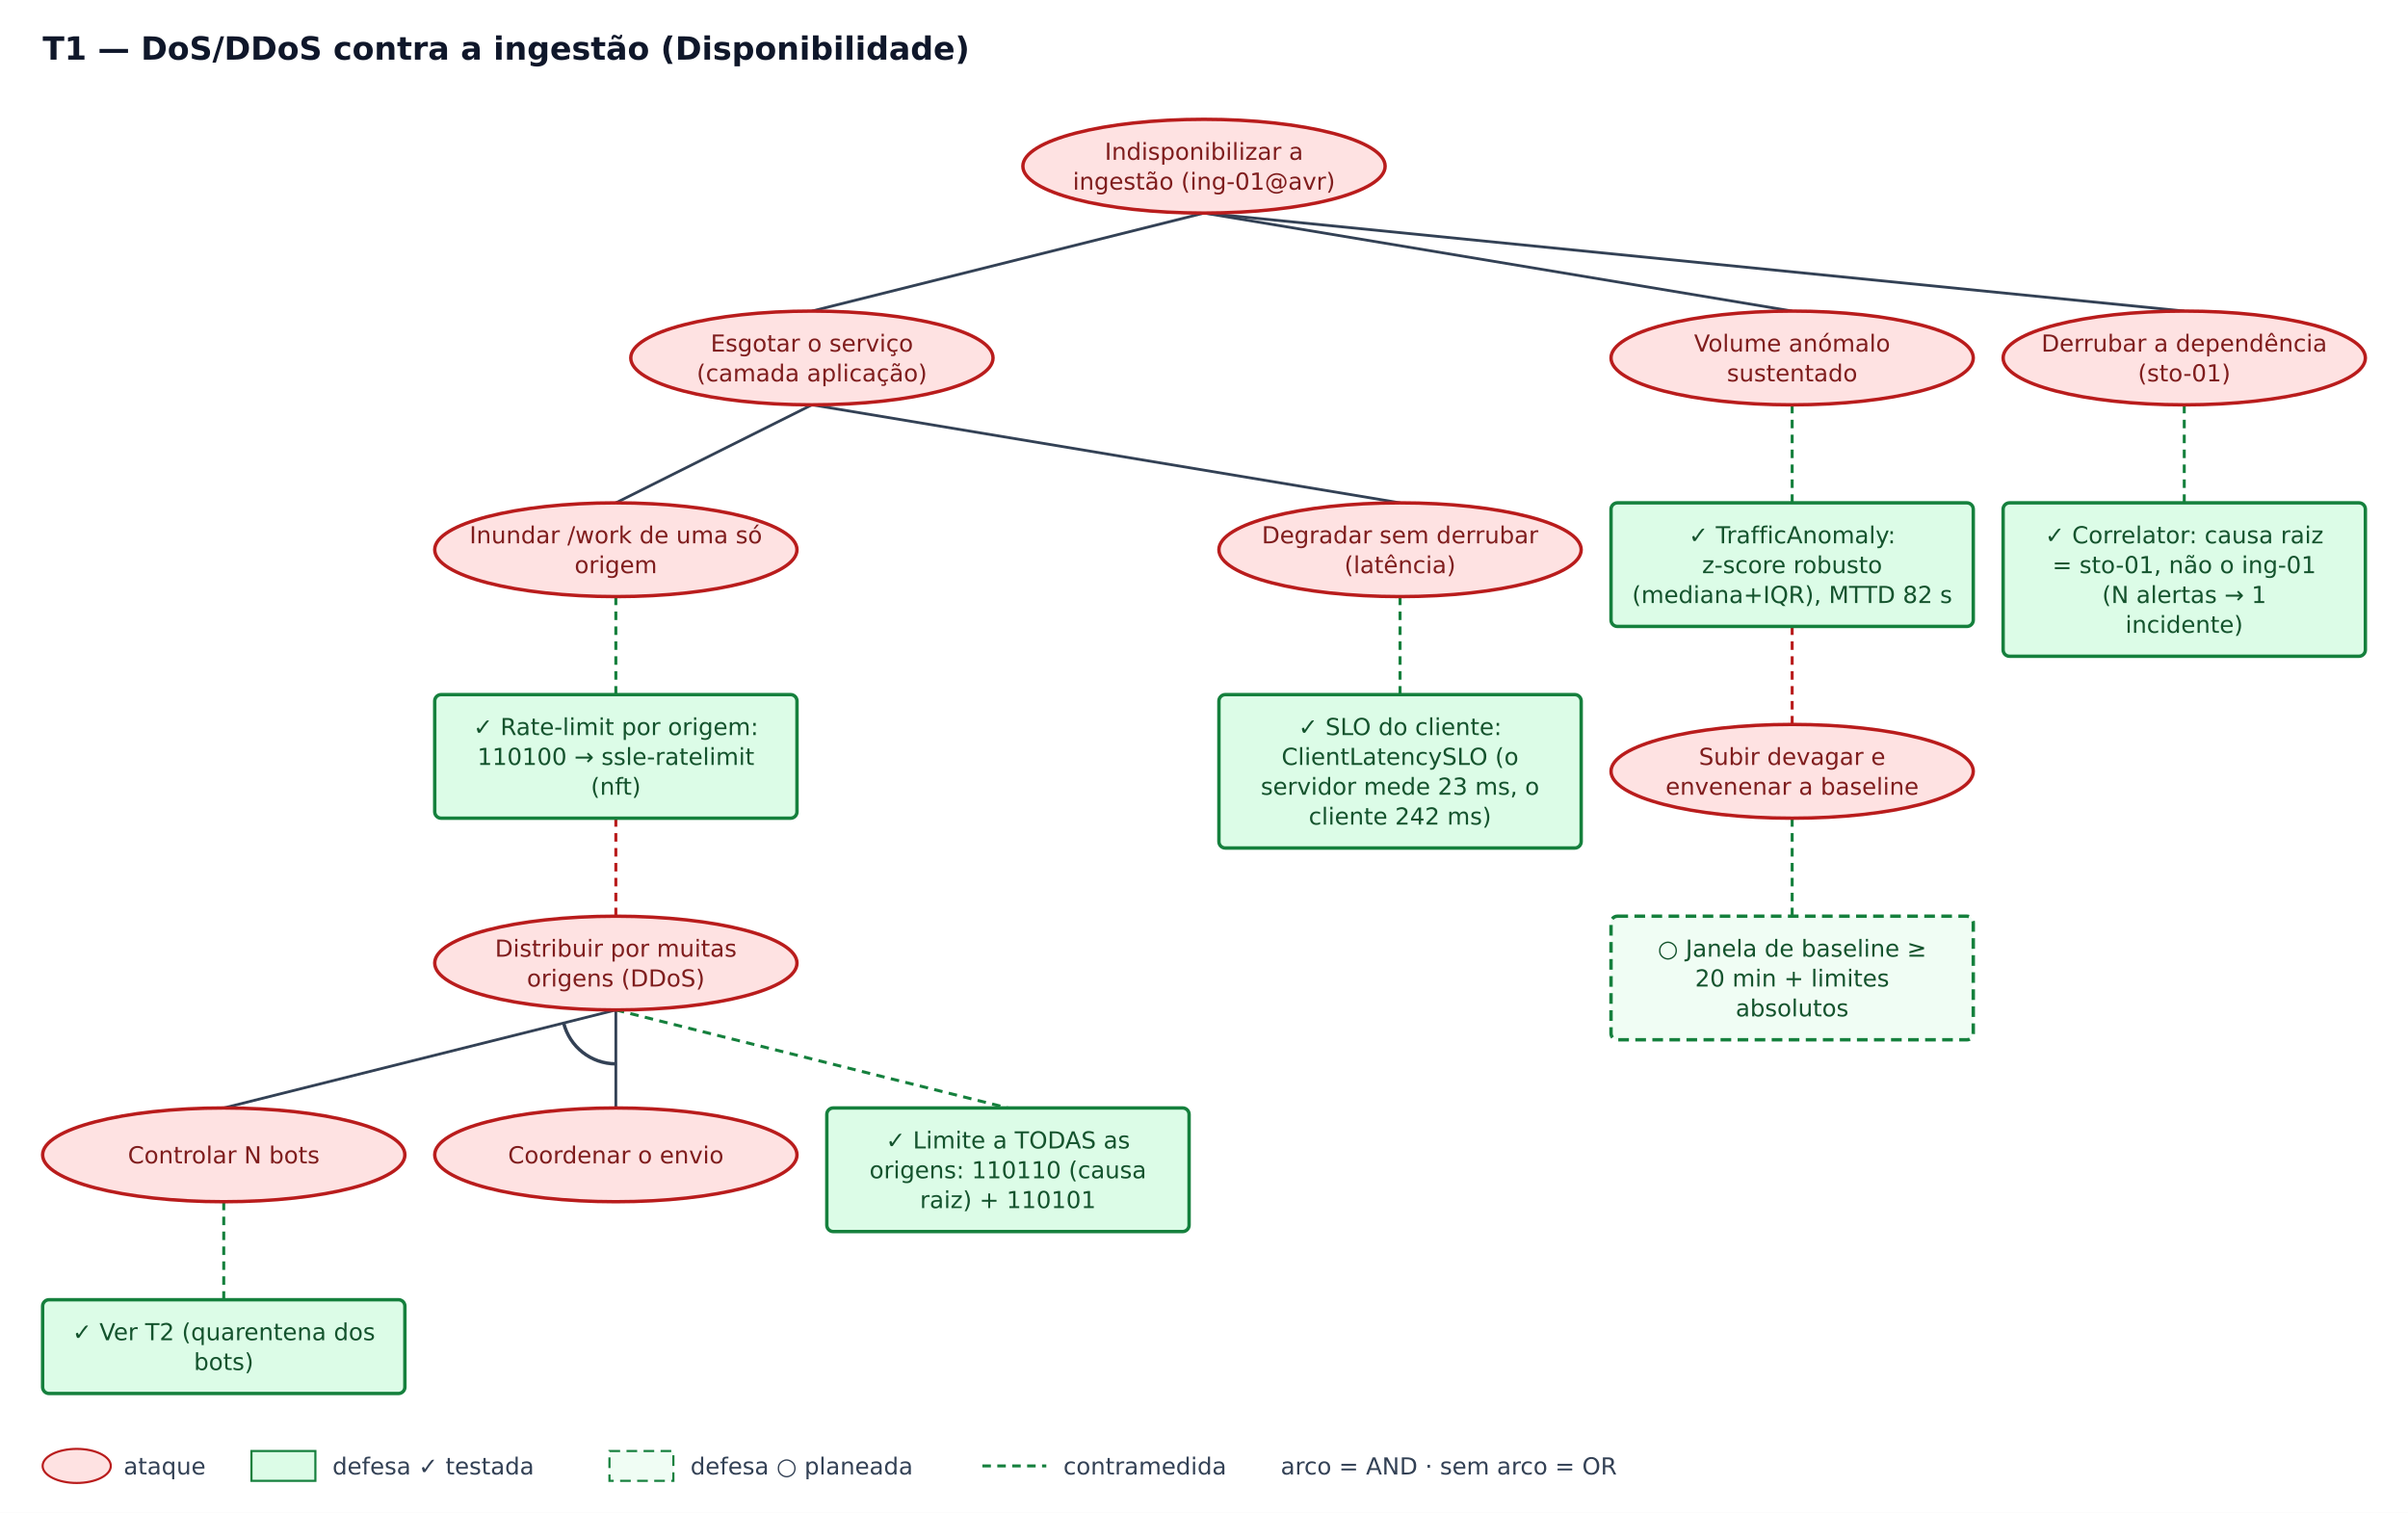
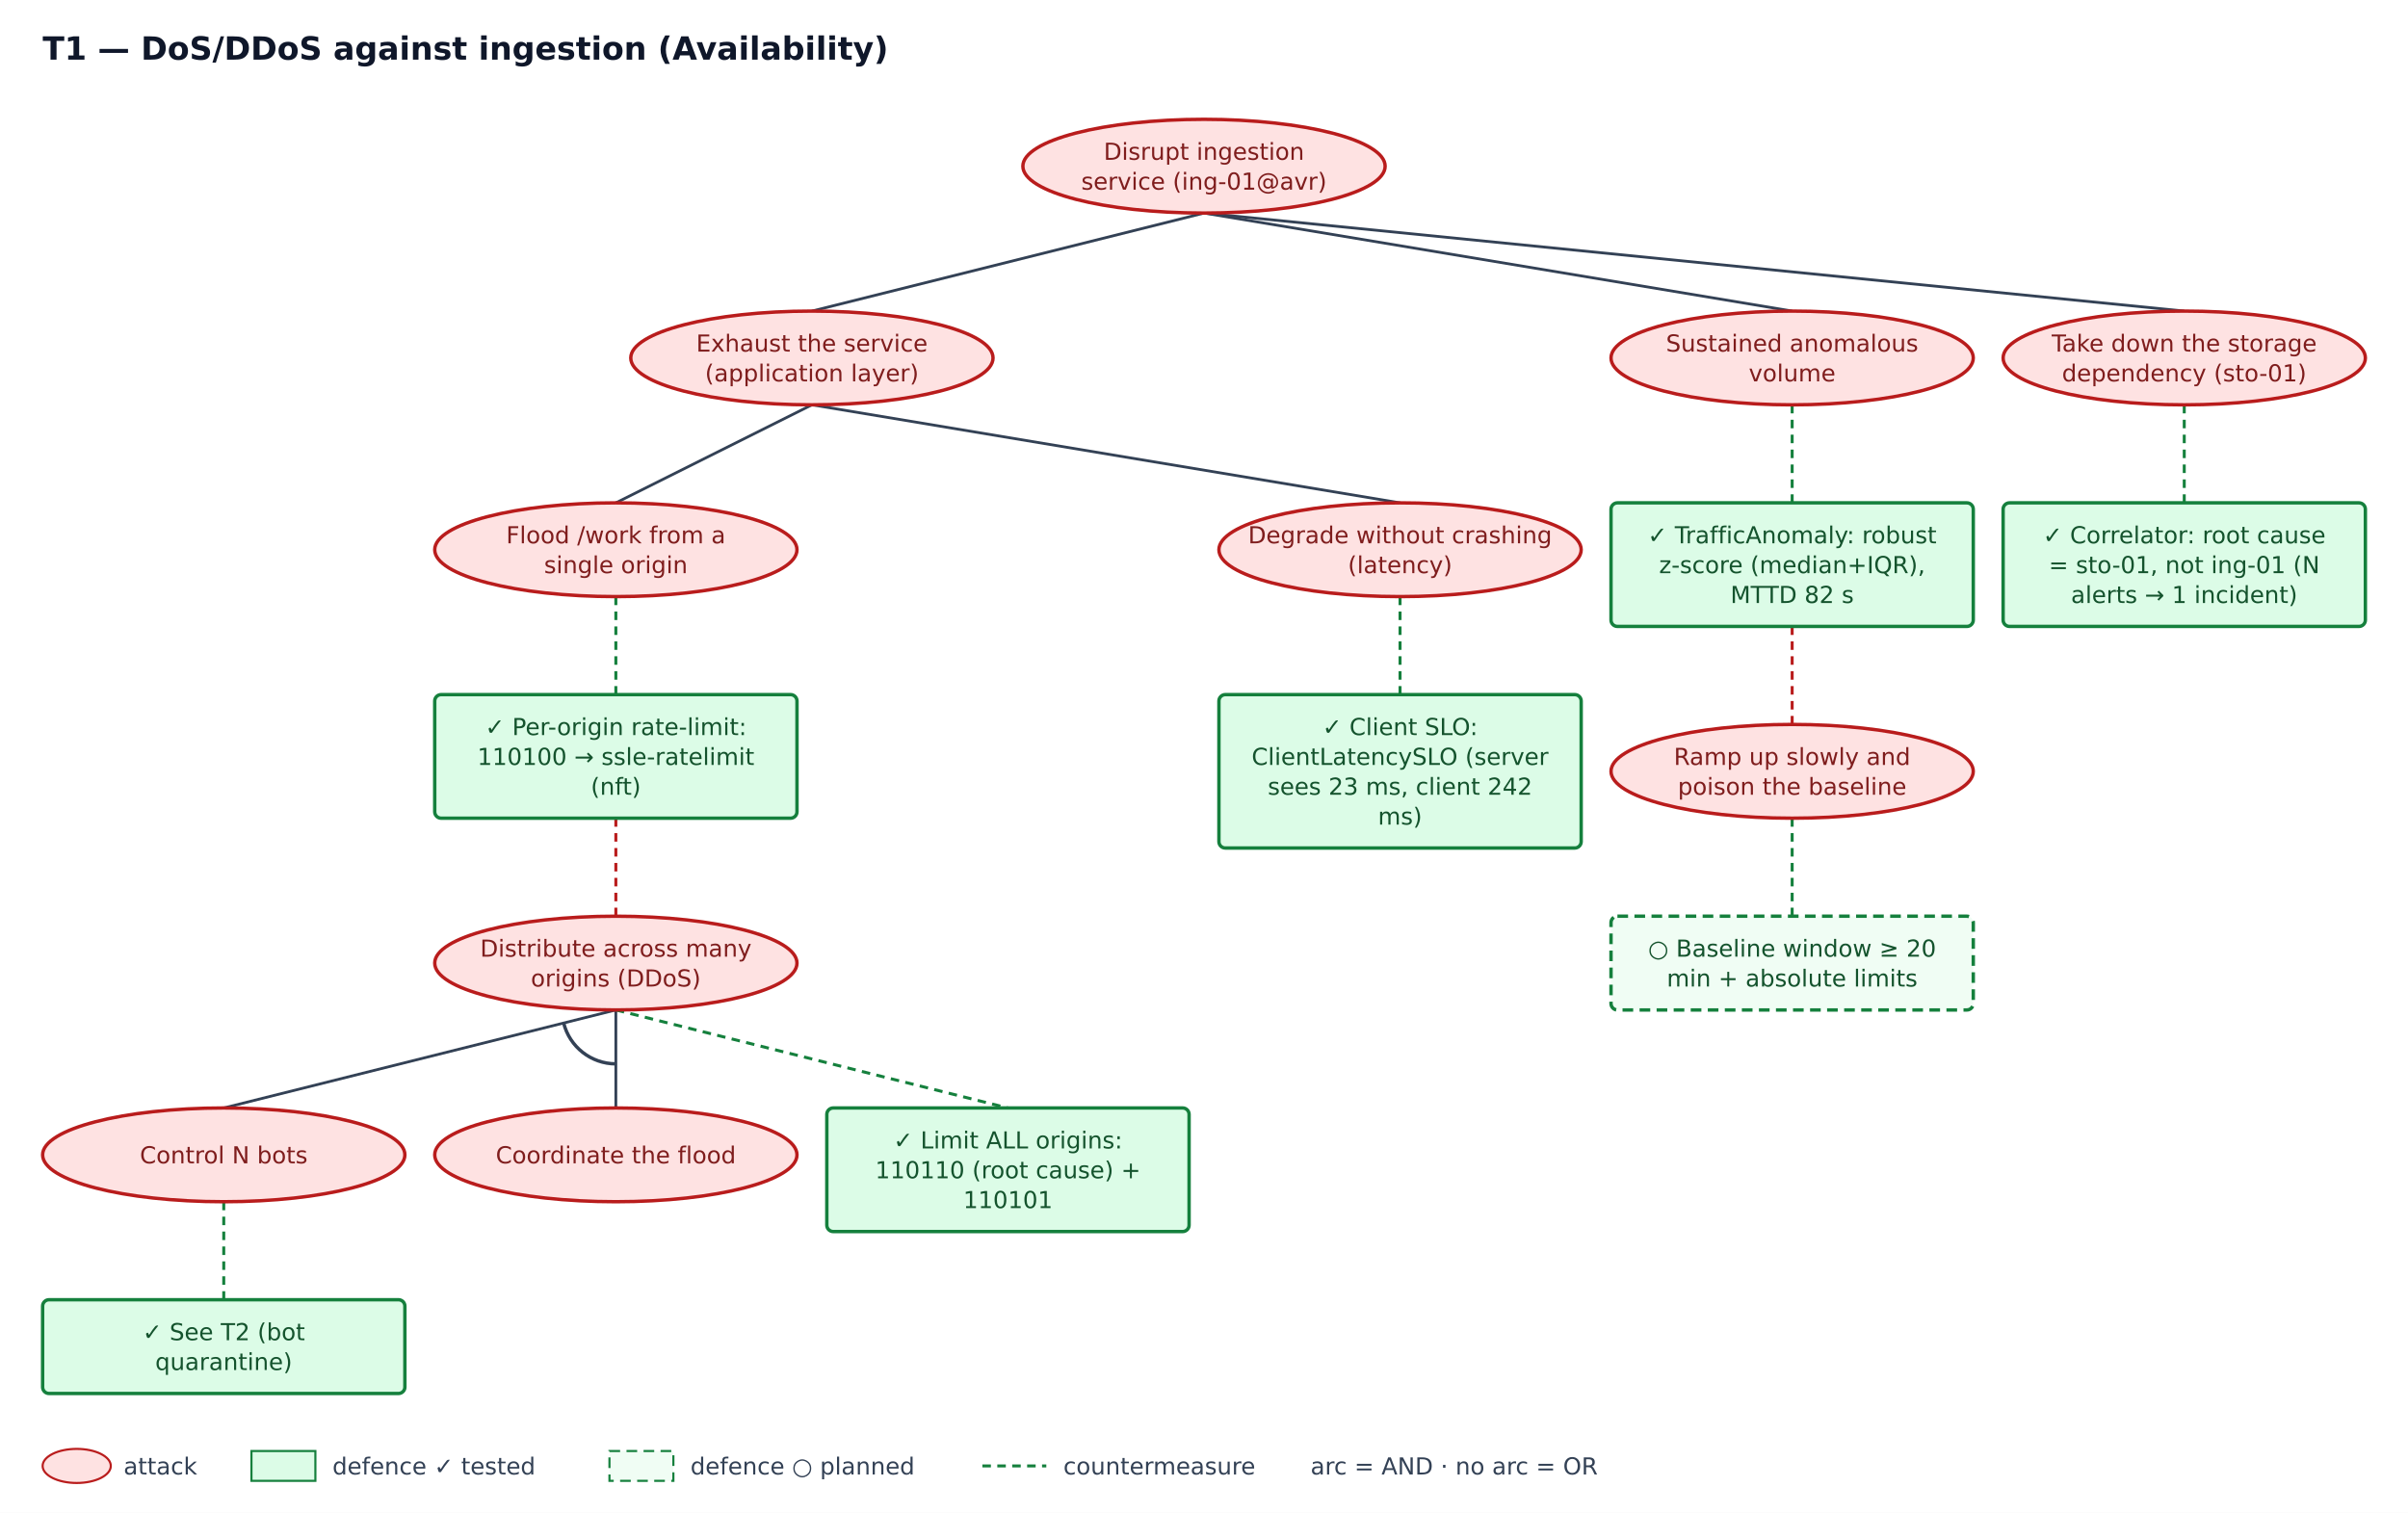
<svg xmlns="http://www.w3.org/2000/svg" width="1130" height="710" viewBox="0 0 1130 710" font-family="DejaVu Sans, Arial, sans-serif">
  <rect width="100%" height="100%" fill="#ffffff" />
-   <text x="20" y="28" font-size="15" font-weight="bold" fill="#0f172a">T1 — DoS/DDoS contra a ingestão (Disponibilidade)</text>
+   <text x="20" y="28" font-size="15" font-weight="bold" fill="#0f172a">T1 — DoS/DDoS against ingestion (Availability)</text>
  <line x1="565.0" y1="100.0" x2="381.0" y2="146.0" stroke="#334155" stroke-width="1.3" />
  <line x1="565.0" y1="100.0" x2="841.0" y2="146.0" stroke="#334155" stroke-width="1.3" />
  <line x1="565.0" y1="100.0" x2="1025.0" y2="146.0" stroke="#334155" stroke-width="1.3" />
  <line x1="381.0" y1="190.0" x2="289.0" y2="236.0" stroke="#334155" stroke-width="1.3" />
  <line x1="381.0" y1="190.0" x2="657.0" y2="236.0" stroke="#334155" stroke-width="1.3" />
  <line x1="289.0" y1="280.0" x2="289.0" y2="326.0" stroke="#15803d" stroke-width="1.4" stroke-dasharray="4 3" />
  <line x1="289.0" y1="384.0" x2="289.0" y2="430.0" stroke="#b91c1c" stroke-width="1.4" stroke-dasharray="4 3" />
  <line x1="289.0" y1="474.0" x2="105.0" y2="520.0" stroke="#334155" stroke-width="1.3" />
  <line x1="289.0" y1="474.0" x2="289.0" y2="520.0" stroke="#334155" stroke-width="1.3" />
  <path d="M 264.5 480.1 A 25.3 25.3 0 0 0 289.0 499.3" fill="none" stroke="#334155" stroke-width="1.6" />
  <line x1="289.0" y1="474.0" x2="473.0" y2="520.0" stroke="#15803d" stroke-width="1.4" stroke-dasharray="4 3" />
  <line x1="105.0" y1="564.0" x2="105.0" y2="610.0" stroke="#15803d" stroke-width="1.4" stroke-dasharray="4 3" />
  <line x1="657.0" y1="280.0" x2="657.0" y2="326.0" stroke="#15803d" stroke-width="1.4" stroke-dasharray="4 3" />
  <line x1="841.0" y1="190.0" x2="841.0" y2="236.0" stroke="#15803d" stroke-width="1.4" stroke-dasharray="4 3" />
  <line x1="841.0" y1="294.0" x2="841.0" y2="340.0" stroke="#b91c1c" stroke-width="1.4" stroke-dasharray="4 3" />
  <line x1="841.0" y1="384.0" x2="841.0" y2="430.0" stroke="#15803d" stroke-width="1.4" stroke-dasharray="4 3" />
  <line x1="1025.0" y1="190.0" x2="1025.0" y2="236.0" stroke="#15803d" stroke-width="1.4" stroke-dasharray="4 3" />
  <rect x="20.0" y="610.0" width="170" height="44" rx="3" fill="#dcfce7" stroke="#15803d" stroke-width="1.6" />
-   <text x="105.0" y="629.0" text-anchor="middle" font-size="11" fill="#14532d">✓ Ver T2 (quarentena dos</text>
-   <text x="105.0" y="643.0" text-anchor="middle" font-size="11" fill="#14532d">bots)</text>
+   <text x="105.0" y="629.0" text-anchor="middle" font-size="11" fill="#14532d">✓ See T2 (bot</text>
+   <text x="105.0" y="643.0" text-anchor="middle" font-size="11" fill="#14532d">quarantine)</text>
  <ellipse cx="105.0" cy="542.0" rx="85" ry="22.0" fill="#fee2e2" stroke="#b91c1c" stroke-width="1.6" />
-   <text x="105.0" y="546.0" text-anchor="middle" font-size="11" fill="#7f1d1d">Controlar N bots</text>
+   <text x="105.0" y="546.0" text-anchor="middle" font-size="11" fill="#7f1d1d">Control N bots</text>
  <ellipse cx="289.0" cy="542.0" rx="85" ry="22.0" fill="#fee2e2" stroke="#b91c1c" stroke-width="1.6" />
-   <text x="289.0" y="546.0" text-anchor="middle" font-size="11" fill="#7f1d1d">Coordenar o envio</text>
+   <text x="289.0" y="546.0" text-anchor="middle" font-size="11" fill="#7f1d1d">Coordinate the flood</text>
  <rect x="388.0" y="520.0" width="170" height="58" rx="3" fill="#dcfce7" stroke="#15803d" stroke-width="1.6" />
-   <text x="473.0" y="539.0" text-anchor="middle" font-size="11" fill="#14532d">✓ Limite a TODAS as</text>
-   <text x="473.0" y="553.0" text-anchor="middle" font-size="11" fill="#14532d">origens: 110110 (causa</text>
-   <text x="473.0" y="567.0" text-anchor="middle" font-size="11" fill="#14532d">raiz) + 110101</text>
+   <text x="473.0" y="539.0" text-anchor="middle" font-size="11" fill="#14532d">✓ Limit ALL origins:</text>
+   <text x="473.0" y="553.0" text-anchor="middle" font-size="11" fill="#14532d">110110 (root cause) +</text>
+   <text x="473.0" y="567.0" text-anchor="middle" font-size="11" fill="#14532d">110101</text>
  <ellipse cx="289.0" cy="452.0" rx="85" ry="22.0" fill="#fee2e2" stroke="#b91c1c" stroke-width="1.6" />
-   <text x="289.0" y="449.0" text-anchor="middle" font-size="11" fill="#7f1d1d">Distribuir por muitas</text>
-   <text x="289.0" y="463.0" text-anchor="middle" font-size="11" fill="#7f1d1d">origens (DDoS)</text>
+   <text x="289.0" y="449.0" text-anchor="middle" font-size="11" fill="#7f1d1d">Distribute across many</text>
+   <text x="289.0" y="463.0" text-anchor="middle" font-size="11" fill="#7f1d1d">origins (DDoS)</text>
  <rect x="204.0" y="326.0" width="170" height="58" rx="3" fill="#dcfce7" stroke="#15803d" stroke-width="1.6" />
-   <text x="289.0" y="345.0" text-anchor="middle" font-size="11" fill="#14532d">✓ Rate-limit por origem:</text>
+   <text x="289.0" y="345.0" text-anchor="middle" font-size="11" fill="#14532d">✓ Per-origin rate-limit:</text>
  <text x="289.0" y="359.0" text-anchor="middle" font-size="11" fill="#14532d">110100 → ssle-ratelimit</text>
  <text x="289.0" y="373.0" text-anchor="middle" font-size="11" fill="#14532d">(nft)</text>
  <ellipse cx="289.0" cy="258.0" rx="85" ry="22.0" fill="#fee2e2" stroke="#b91c1c" stroke-width="1.6" />
-   <text x="289.0" y="255.0" text-anchor="middle" font-size="11" fill="#7f1d1d">Inundar /work de uma só</text>
-   <text x="289.0" y="269.0" text-anchor="middle" font-size="11" fill="#7f1d1d">origem</text>
+   <text x="289.0" y="255.0" text-anchor="middle" font-size="11" fill="#7f1d1d">Flood /work from a</text>
+   <text x="289.0" y="269.0" text-anchor="middle" font-size="11" fill="#7f1d1d">single origin</text>
  <rect x="572.0" y="326.0" width="170" height="72" rx="3" fill="#dcfce7" stroke="#15803d" stroke-width="1.6" />
-   <text x="657.0" y="345.0" text-anchor="middle" font-size="11" fill="#14532d">✓ SLO do cliente:</text>
-   <text x="657.0" y="359.0" text-anchor="middle" font-size="11" fill="#14532d">ClientLatencySLO (o</text>
-   <text x="657.0" y="373.0" text-anchor="middle" font-size="11" fill="#14532d">servidor mede 23 ms, o</text>
-   <text x="657.0" y="387.0" text-anchor="middle" font-size="11" fill="#14532d">cliente 242 ms)</text>
+   <text x="657.0" y="345.0" text-anchor="middle" font-size="11" fill="#14532d">✓ Client SLO:</text>
+   <text x="657.0" y="359.0" text-anchor="middle" font-size="11" fill="#14532d">ClientLatencySLO (server</text>
+   <text x="657.0" y="373.0" text-anchor="middle" font-size="11" fill="#14532d">sees 23 ms, client 242</text>
+   <text x="657.0" y="387.0" text-anchor="middle" font-size="11" fill="#14532d">ms)</text>
  <ellipse cx="657.0" cy="258.0" rx="85" ry="22.0" fill="#fee2e2" stroke="#b91c1c" stroke-width="1.6" />
-   <text x="657.0" y="255.0" text-anchor="middle" font-size="11" fill="#7f1d1d">Degradar sem derrubar</text>
-   <text x="657.0" y="269.0" text-anchor="middle" font-size="11" fill="#7f1d1d">(latência)</text>
+   <text x="657.0" y="255.0" text-anchor="middle" font-size="11" fill="#7f1d1d">Degrade without crashing</text>
+   <text x="657.0" y="269.0" text-anchor="middle" font-size="11" fill="#7f1d1d">(latency)</text>
  <ellipse cx="381.0" cy="168.0" rx="85" ry="22.0" fill="#fee2e2" stroke="#b91c1c" stroke-width="1.6" />
-   <text x="381.0" y="165.0" text-anchor="middle" font-size="11" fill="#7f1d1d">Esgotar o serviço</text>
-   <text x="381.0" y="179.0" text-anchor="middle" font-size="11" fill="#7f1d1d">(camada aplicação)</text>
-   <rect x="756.0" y="430.0" width="170" height="58" rx="3" fill="#f0fdf4" stroke="#15803d" stroke-width="1.6" stroke-dasharray="5 3" />
-   <text x="841.0" y="449.0" text-anchor="middle" font-size="11" fill="#14532d">○ Janela de baseline ≥</text>
-   <text x="841.0" y="463.0" text-anchor="middle" font-size="11" fill="#14532d">20 min + limites</text>
-   <text x="841.0" y="477.0" text-anchor="middle" font-size="11" fill="#14532d">absolutos</text>
+   <text x="381.0" y="165.0" text-anchor="middle" font-size="11" fill="#7f1d1d">Exhaust the service</text>
+   <text x="381.0" y="179.0" text-anchor="middle" font-size="11" fill="#7f1d1d">(application layer)</text>
+   <rect x="756.0" y="430.0" width="170" height="44" rx="3" fill="#f0fdf4" stroke="#15803d" stroke-width="1.6" stroke-dasharray="5 3" />
+   <text x="841.0" y="449.0" text-anchor="middle" font-size="11" fill="#14532d">○ Baseline window ≥ 20</text>
+   <text x="841.0" y="463.0" text-anchor="middle" font-size="11" fill="#14532d">min + absolute limits</text>
  <ellipse cx="841.0" cy="362.0" rx="85" ry="22.0" fill="#fee2e2" stroke="#b91c1c" stroke-width="1.6" />
-   <text x="841.0" y="359.0" text-anchor="middle" font-size="11" fill="#7f1d1d">Subir devagar e</text>
-   <text x="841.0" y="373.0" text-anchor="middle" font-size="11" fill="#7f1d1d">envenenar a baseline</text>
+   <text x="841.0" y="359.0" text-anchor="middle" font-size="11" fill="#7f1d1d">Ramp up slowly and</text>
+   <text x="841.0" y="373.0" text-anchor="middle" font-size="11" fill="#7f1d1d">poison the baseline</text>
  <rect x="756.0" y="236.0" width="170" height="58" rx="3" fill="#dcfce7" stroke="#15803d" stroke-width="1.6" />
-   <text x="841.0" y="255.0" text-anchor="middle" font-size="11" fill="#14532d">✓ TrafficAnomaly:</text>
-   <text x="841.0" y="269.0" text-anchor="middle" font-size="11" fill="#14532d">z-score robusto</text>
-   <text x="841.0" y="283.0" text-anchor="middle" font-size="11" fill="#14532d">(mediana+IQR), MTTD 82 s</text>
+   <text x="841.0" y="255.0" text-anchor="middle" font-size="11" fill="#14532d">✓ TrafficAnomaly: robust</text>
+   <text x="841.0" y="269.0" text-anchor="middle" font-size="11" fill="#14532d">z-score (median+IQR),</text>
+   <text x="841.0" y="283.0" text-anchor="middle" font-size="11" fill="#14532d">MTTD 82 s</text>
  <ellipse cx="841.0" cy="168.0" rx="85" ry="22.0" fill="#fee2e2" stroke="#b91c1c" stroke-width="1.6" />
-   <text x="841.0" y="165.0" text-anchor="middle" font-size="11" fill="#7f1d1d">Volume anómalo</text>
-   <text x="841.0" y="179.0" text-anchor="middle" font-size="11" fill="#7f1d1d">sustentado</text>
-   <rect x="940.0" y="236.0" width="170" height="72" rx="3" fill="#dcfce7" stroke="#15803d" stroke-width="1.6" />
-   <text x="1025.0" y="255.0" text-anchor="middle" font-size="11" fill="#14532d">✓ Correlator: causa raiz</text>
-   <text x="1025.0" y="269.0" text-anchor="middle" font-size="11" fill="#14532d">= sto-01, não o ing-01</text>
-   <text x="1025.0" y="283.0" text-anchor="middle" font-size="11" fill="#14532d">(N alertas → 1</text>
-   <text x="1025.0" y="297.0" text-anchor="middle" font-size="11" fill="#14532d">incidente)</text>
+   <text x="841.0" y="165.0" text-anchor="middle" font-size="11" fill="#7f1d1d">Sustained anomalous</text>
+   <text x="841.0" y="179.0" text-anchor="middle" font-size="11" fill="#7f1d1d">volume</text>
+   <rect x="940.0" y="236.0" width="170" height="58" rx="3" fill="#dcfce7" stroke="#15803d" stroke-width="1.6" />
+   <text x="1025.0" y="255.0" text-anchor="middle" font-size="11" fill="#14532d">✓ Correlator: root cause</text>
+   <text x="1025.0" y="269.0" text-anchor="middle" font-size="11" fill="#14532d">= sto-01, not ing-01 (N</text>
+   <text x="1025.0" y="283.0" text-anchor="middle" font-size="11" fill="#14532d">alerts → 1 incident)</text>
  <ellipse cx="1025.0" cy="168.0" rx="85" ry="22.0" fill="#fee2e2" stroke="#b91c1c" stroke-width="1.6" />
-   <text x="1025.0" y="165.0" text-anchor="middle" font-size="11" fill="#7f1d1d">Derrubar a dependência</text>
-   <text x="1025.0" y="179.0" text-anchor="middle" font-size="11" fill="#7f1d1d">(sto-01)</text>
+   <text x="1025.0" y="165.0" text-anchor="middle" font-size="11" fill="#7f1d1d">Take down the storage</text>
+   <text x="1025.0" y="179.0" text-anchor="middle" font-size="11" fill="#7f1d1d">dependency (sto-01)</text>
  <ellipse cx="565.0" cy="78.0" rx="85" ry="22.0" fill="#fee2e2" stroke="#b91c1c" stroke-width="1.6" />
-   <text x="565.0" y="75.0" text-anchor="middle" font-size="11" fill="#7f1d1d">Indisponibilizar a</text>
-   <text x="565.0" y="89.0" text-anchor="middle" font-size="11" fill="#7f1d1d">ingestão (ing-01@avr)</text>
+   <text x="565.0" y="75.0" text-anchor="middle" font-size="11" fill="#7f1d1d">Disrupt ingestion</text>
+   <text x="565.0" y="89.0" text-anchor="middle" font-size="11" fill="#7f1d1d">service (ing-01@avr)</text>
  <ellipse cx="36" cy="688" rx="16" ry="8" fill="#fee2e2" stroke="#b91c1c" />
-   <text x="58" y="692" font-size="11" fill="#334155">ataque</text>
+   <text x="58" y="692" font-size="11" fill="#334155">attack</text>
  <rect x="118" y="681" width="30" height="14" fill="#dcfce7" stroke="#15803d" />
-   <text x="156" y="692" font-size="11" fill="#334155">defesa ✓ testada</text>
+   <text x="156" y="692" font-size="11" fill="#334155">defence ✓ tested</text>
  <rect x="286" y="681" width="30" height="14" fill="#f0fdf4" stroke="#15803d" stroke-dasharray="5 3" />
-   <text x="324" y="692" font-size="11" fill="#334155">defesa ○ planeada</text>
+   <text x="324" y="692" font-size="11" fill="#334155">defence ○ planned</text>
  <line x1="461" y1="688" x2="491" y2="688" stroke="#15803d" stroke-dasharray="4 3" stroke-width="1.4" />
-   <text x="499" y="692" font-size="11" fill="#334155">contramedida</text>
-   <text x="601" y="692" font-size="11" fill="#334155">arco = AND · sem arco = OR</text>
+   <text x="499" y="692" font-size="11" fill="#334155">countermeasure</text>
+   <text x="615" y="692" font-size="11" fill="#334155">arc = AND · no arc = OR</text>
</svg>
